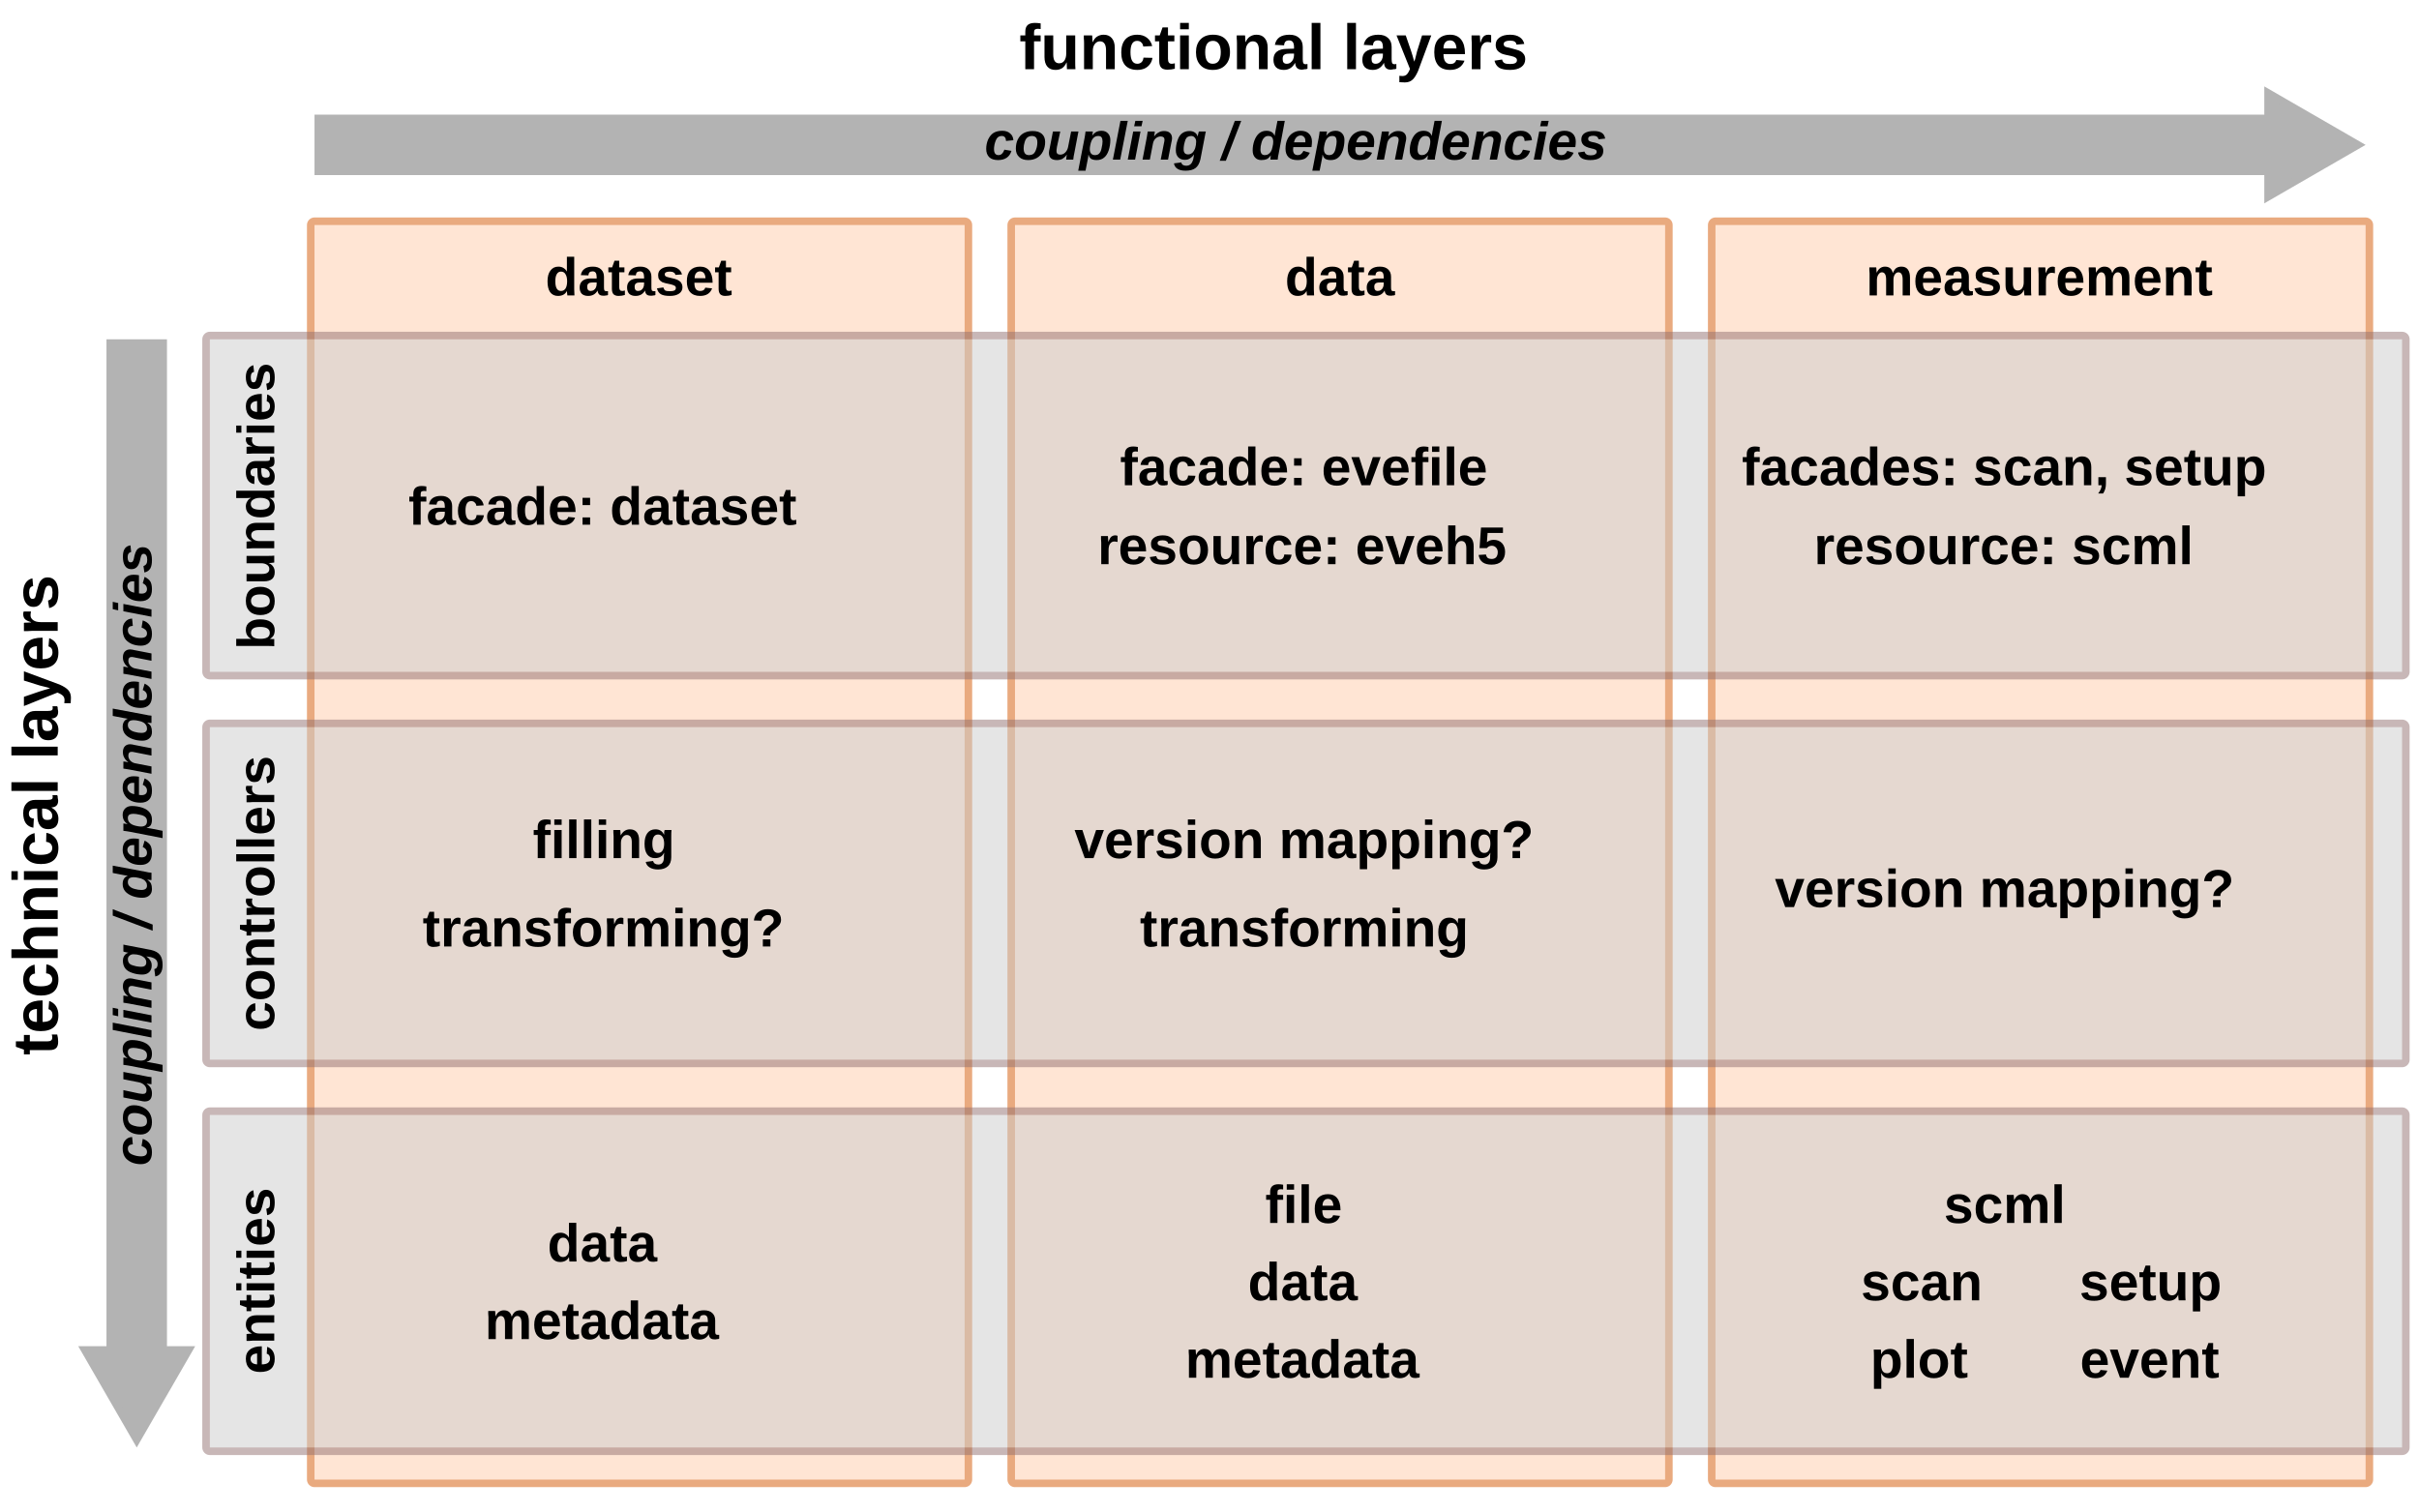
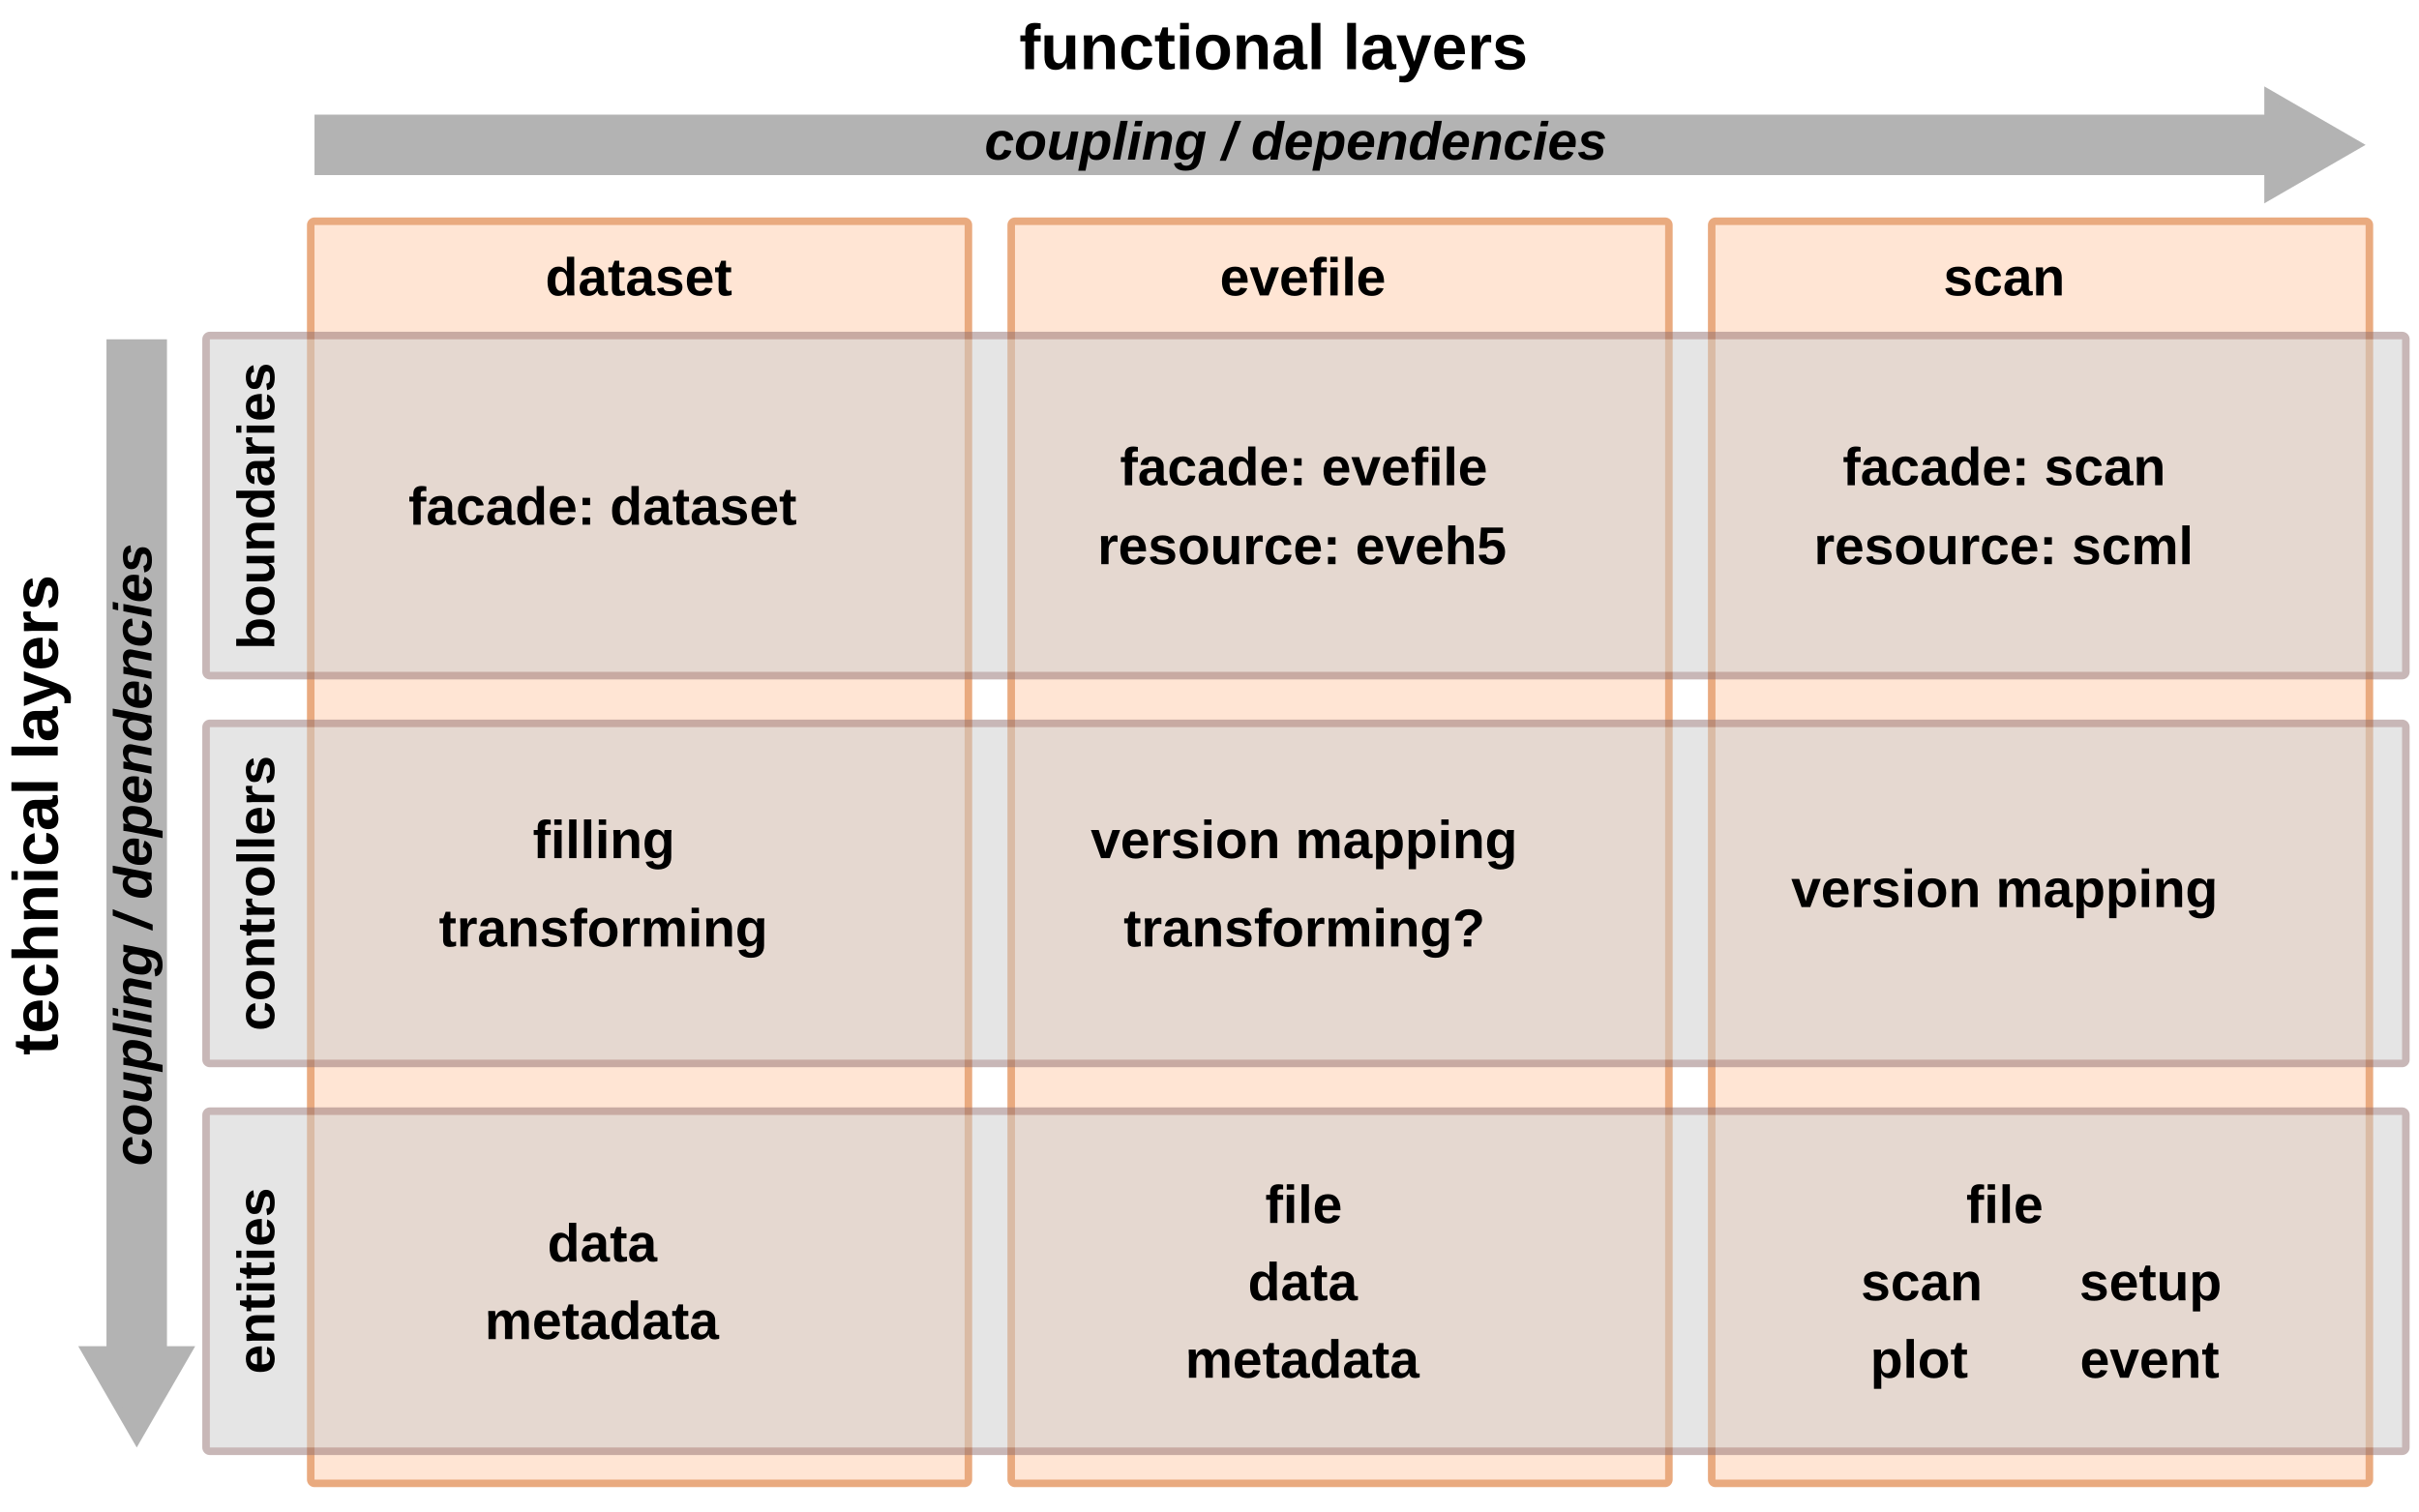
<svg xmlns="http://www.w3.org/2000/svg" width="160mm" height="100mm" viewBox="0 0 160 100" version="1.1" id="svg8">
  <defs id="defs2" />
  <g id="layer1">
    <rect style="opacity:0.5;fill:#ffccaa;fill-opacity:1;stroke:#d45500;stroke-width:1;stroke-linecap:square;stroke-linejoin:round;stroke-miterlimit:4;stroke-dasharray:none;stroke-dashoffset:2.505;paint-order:stroke fill markers" id="rect1345-7-4" width="43" height="83" x="113.468" y="14.887" />
    <rect style="opacity:0.5;fill:#ffccaa;fill-opacity:1;stroke:#d45500;stroke-width:1;stroke-linecap:square;stroke-linejoin:round;stroke-miterlimit:4;stroke-dasharray:none;stroke-dashoffset:2.505;paint-order:stroke fill markers" id="rect1345-8" width="43" height="83" x="67.135" y="14.887" />
    <rect style="opacity:0.5;fill:#ffccaa;fill-opacity:1;stroke:#d45500;stroke-width:1;stroke-linecap:square;stroke-linejoin:round;stroke-miterlimit:4;stroke-dasharray:none;stroke-dashoffset:2.505;paint-order:stroke fill markers" id="rect1345-9" width="43" height="83" x="20.803" y="14.887" />
    <text xml:space="preserve" style="font-weight:600;font-size:4.233px;line-height:1.25;font-family:'CMU Bright';-inkscape-font-specification:'CMU Bright Semi-Bold';letter-spacing:0px;word-spacing:0px;stroke-width:0.265" x="67.409" y="4.578" id="text835">
      <tspan id="tspan833" x="67.409" y="4.578" style="font-style:normal;font-variant:normal;font-weight:bold;font-stretch:normal;font-family:Arial;-inkscape-font-specification:'Arial Bold';stroke-width:0.265" rotate="0 0 0 0 0 0 0 0 0 0 0 0 0 0 0 0 0 0">functional layers</tspan>
    </text>
    <text xml:space="preserve" style="font-weight:600;font-size:4.233px;line-height:1.25;font-family:'CMU Bright';-inkscape-font-specification:'CMU Bright Semi-Bold';letter-spacing:0px;word-spacing:0px;stroke-width:0.265" x="-69.8" y="3.816" id="text839" transform="rotate(-90)">
      <tspan id="tspan837" x="-69.8" y="3.816" style="font-style:normal;font-variant:normal;font-weight:bold;font-stretch:normal;font-size:4.233px;font-family:Arial;-inkscape-font-specification:'Arial Bold';stroke-width:0.265">technical layers</tspan>
    </text>
    <rect style="opacity:0.5;fill:#cccccc;stroke:#916f6f;stroke-width:1;stroke-linecap:square;stroke-linejoin:round;stroke-miterlimit:10;stroke-dasharray:none;stroke-dashoffset:2.505;paint-order:stroke fill markers" id="rect841" width="145" height="22" x="13.88" y="22.448" />
    <text xml:space="preserve" style="font-style:normal;font-variant:normal;font-weight:bold;font-stretch:normal;font-size:3.506px;line-height:1.25;font-family:Arial;-inkscape-font-specification:'Arial Bold';letter-spacing:0px;word-spacing:0px;stroke-width:0.265" x="-42.726" y="18.247" id="text874" transform="matrix(0,-1.006089,0.9939476,0,0,0)">
      <tspan id="tspan872" x="-42.726" y="18.247" style="font-style:normal;font-variant:normal;font-weight:bold;font-stretch:normal;font-size:3.506px;font-family:Arial;-inkscape-font-specification:'Arial Bold';stroke-width:0.265">boundaries</tspan>
    </text>
    <rect style="opacity:0.5;fill:#cccccc;stroke:#916f6f;stroke-width:1;stroke-linecap:square;stroke-linejoin:round;stroke-miterlimit:10;stroke-dasharray:none;stroke-dashoffset:2.505;paint-order:stroke fill markers" id="rect841-6" width="145" height="22" x="13.88" y="73.764" />
    <text xml:space="preserve" style="font-style:normal;font-variant:normal;font-weight:bold;font-stretch:normal;font-size:3.506px;line-height:1.25;font-family:Arial;-inkscape-font-specification:'Arial Bold';letter-spacing:0px;word-spacing:0px;stroke-width:0.265" x="-90.36" y="18.247" id="text874-9" transform="matrix(0,-1.006089,0.9939476,0,0,0)">
      <tspan id="tspan872-6" x="-90.36" y="18.247" style="font-style:normal;font-variant:normal;font-weight:bold;font-stretch:normal;font-size:3.506px;font-family:Arial;-inkscape-font-specification:'Arial Bold';stroke-width:0.265">entities</tspan>
    </text>
    <g id="g942">
      <g id="g935">
        <path style="fill:none;stroke:#b3b3b3;stroke-width:4;stroke-linecap:butt;stroke-linejoin:miter;stroke-miterlimit:4;stroke-dasharray:none;stroke-opacity:1" d="m 9.043,22.448 v 68" id="path918" />
        <text xml:space="preserve" style="font-weight:600;font-size:3.528px;line-height:1.25;font-family:'CMU Bright';-inkscape-font-specification:'CMU Bright Semi-Bold';letter-spacing:0px;word-spacing:0px;stroke-width:0.265" x="-77.128" y="10.017" id="text914" transform="rotate(-90)">
          <tspan id="tspan912" x="-77.128" y="10.017" style="font-style:italic;font-variant:normal;font-weight:bold;font-stretch:normal;font-size:3.528px;font-family:Arial;-inkscape-font-specification:'Arial Bold Italic';stroke-width:0.265">coupling / dependencies</tspan>
        </text>
      </g>
      <path style="fill:#b3b3b3;fill-opacity:1;stroke:#b3b3b3;stroke-width:1;stroke-linecap:square;stroke-linejoin:miter;stroke-miterlimit:4;stroke-dasharray:none;stroke-dashoffset:2.505;paint-order:stroke fill markers" id="path1204" transform="rotate(-45,124.8819,76.19571)" d="m 33.519,3.738 2.123,2.123 -2.9,0.777 -2.9,0.777 0.777,-2.9 0.777,-2.9 z" />
    </g>
    <g id="g922">
      <path style="fill:#b3b3b3;fill-opacity:1;stroke:#b3b3b3;stroke-width:1;stroke-linecap:square;stroke-linejoin:miter;stroke-miterlimit:4;stroke-dasharray:none;stroke-dashoffset:2.505;paint-order:stroke fill markers" id="path1204-7" transform="matrix(-0.7071068,0.7071068,0.7071068,0.7071068,171.3256,-16.76026)" d="m 33.519,3.738 2.123,2.123 -2.9,0.777 -2.9,0.777 0.777,-2.9 0.777,-2.9 z" />
      <g id="g915">
        <path style="fill:none;stroke:#b3b3b3;stroke-width:4;stroke-linecap:butt;stroke-linejoin:miter;stroke-miterlimit:4;stroke-dasharray:none;stroke-opacity:1" d="M 20.803,9.584 H 150.803" id="path918-2" />
        <text xml:space="preserve" style="font-weight:600;font-size:3.528px;line-height:1.25;font-family:'CMU Bright';-inkscape-font-specification:'CMU Bright Semi-Bold';letter-spacing:0px;word-spacing:0px;stroke-width:0.265" x="65.123" y="10.558" id="text914-2">
          <tspan id="tspan912-9" x="65.123" y="10.558" style="font-style:italic;font-variant:normal;font-weight:bold;font-stretch:normal;font-size:3.528px;font-family:Arial;-inkscape-font-specification:'Arial Bold Italic';stroke-width:0.265">coupling / dependencies</tspan>
        </text>
      </g>
    </g>
    <rect style="opacity:0.5;fill:#cccccc;stroke:#916f6f;stroke-width:1;stroke-linecap:square;stroke-linejoin:round;stroke-miterlimit:10;stroke-dasharray:none;stroke-dashoffset:2.505;paint-order:stroke fill markers" id="rect841-1" width="145" height="22" x="13.88" y="48.106" />
    <text xml:space="preserve" style="font-style:normal;font-variant:normal;font-weight:bold;font-stretch:normal;font-size:3.506px;line-height:1.25;font-family:Arial;-inkscape-font-specification:'Arial Bold';letter-spacing:0px;word-spacing:0px;stroke-width:0.265" x="-67.797" y="18.247" id="text874-2" transform="matrix(0,-1.006089,0.9939476,0,0,0)">
      <tspan id="tspan872-1" x="-67.797" y="18.247" style="font-style:normal;font-variant:normal;font-weight:bold;font-stretch:normal;font-size:3.506px;font-family:Arial;-inkscape-font-specification:'Arial Bold';stroke-width:0.265">controllers</tspan>
    </text>
    <text xml:space="preserve" style="font-weight:bold;font-size:3.528px;line-height:1.25;font-family:Arial;-inkscape-font-specification:'Arial Bold';letter-spacing:0px;word-spacing:0px;stroke-width:0.265" x="36.076" y="19.546" id="text1423">
      <tspan id="tspan1421" x="36.076" y="19.546" style="stroke-width:0.265">dataset</tspan>
    </text>
    <text xml:space="preserve" style="font-weight:bold;font-size:3.528px;line-height:1.25;font-family:Arial;-inkscape-font-specification:'Arial Bold';text-align:center;letter-spacing:0px;word-spacing:0px;text-anchor:middle;stroke-width:0.265" x="42.395" y="56.771" id="text1443">
      <tspan id="tspan1441" x="42.395" y="56.771" style="text-align:center;text-anchor:middle;stroke-width:0.265">filling</tspan>
    </text>
    <text xml:space="preserve" style="font-weight:bold;font-size:3.528px;line-height:1.25;font-family:Arial;-inkscape-font-specification:'Arial Bold';text-align:center;letter-spacing:0px;word-spacing:0px;text-anchor:middle;stroke-width:0.265" x="42.356" y="62.618" id="text1447">
-       <tspan id="tspan1445" x="42.356" y="62.618" style="text-align:center;text-anchor:middle;stroke-width:0.265">transforming?</tspan>
+       <tspan id="tspan1445" x="42.356" y="62.618" style="text-align:center;text-anchor:middle;stroke-width:0.265">transforming</tspan>
    </text>
    <text xml:space="preserve" style="font-weight:bold;font-size:3.528px;line-height:1.25;font-family:Arial;-inkscape-font-specification:'Arial Bold';letter-spacing:0px;word-spacing:0px;stroke-width:0.265" x="32.965" y="31.952" id="text1451">
      <tspan id="tspan1449" x="32.965" y="31.952" style="stroke-width:0.265" />
    </text>
    <text xml:space="preserve" style="font-weight:bold;font-size:3.528px;line-height:1.25;font-family:Arial;-inkscape-font-specification:'Arial Bold';text-align:center;letter-spacing:0px;word-spacing:0px;text-anchor:middle;stroke-width:0.265" x="42.304" y="34.712" id="text1455">
      <tspan id="tspan1453" x="42.304" y="34.712" style="text-align:center;text-anchor:middle;stroke-width:0.265">facade: dataset</tspan>
    </text>
    <text xml:space="preserve" style="font-weight:bold;font-size:3.528px;line-height:1.25;font-family:Arial;-inkscape-font-specification:'Arial Bold';text-align:center;letter-spacing:0px;word-spacing:0px;text-anchor:middle;stroke-width:0.265" x="42.29" y="83.461" id="text1459">
      <tspan id="tspan1457" x="42.29" y="83.461" style="text-align:center;text-anchor:middle;stroke-width:0.265">data</tspan>
    </text>
    <text xml:space="preserve" style="font-weight:bold;font-size:3.528px;line-height:1.25;font-family:Arial;-inkscape-font-specification:'Arial Bold';text-align:center;letter-spacing:0px;word-spacing:0px;text-anchor:middle;stroke-width:0.265" x="42.254" y="88.594" id="text1463">
      <tspan id="tspan1461" x="42.254" y="88.594" style="text-align:center;text-anchor:middle;stroke-width:0.265">metadata</tspan>
    </text>
-     <text xml:space="preserve" style="font-weight:bold;font-size:3.528px;line-height:1.25;font-family:Arial;-inkscape-font-specification:'Arial Bold';letter-spacing:0px;word-spacing:0px;stroke-width:0.265" x="123.41" y="19.546" id="text1427-9">
-       <tspan id="tspan1425-1" x="123.41" y="19.546" style="stroke-width:0.265">measurement</tspan>
+     <text xml:space="preserve" style="font-weight:bold;font-size:3.528px;line-height:1.25;font-family:Arial;-inkscape-font-specification:'Arial Bold';text-align:center;letter-spacing:0px;word-spacing:0px;text-anchor:middle;stroke-width:0.265" x="135.015" y="19.546" id="text1427-9">
+       <tspan id="tspan1425-1" x="135.015" y="19.546" style="text-align:center;text-anchor:middle;stroke-width:0.265">scan</tspan>
    </text>
    <text xml:space="preserve" style="font-weight:bold;font-size:3.528px;line-height:1.25;font-family:Arial;-inkscape-font-specification:'Arial Bold';text-align:center;letter-spacing:0px;word-spacing:0px;text-anchor:middle;stroke-width:0.265" x="135.048" y="80.908" id="text1467-7">
-       <tspan id="tspan1465-0" x="135.048" y="80.908" style="text-align:center;text-anchor:middle;stroke-width:0.265">scml</tspan>
+       <tspan id="tspan1465-0" x="135.048" y="80.908" style="text-align:center;text-anchor:middle;stroke-width:0.265">file</tspan>
    </text>
    <text xml:space="preserve" style="font-weight:bold;font-size:3.528px;line-height:1.25;font-family:Arial;-inkscape-font-specification:'Arial Bold';letter-spacing:0px;word-spacing:0px;stroke-width:0.265" x="123.087" y="86.028" id="text1471-6">
      <tspan id="tspan1469-0" x="123.087" y="86.028" style="stroke-width:0.265">scan</tspan>
    </text>
    <text xml:space="preserve" style="font-weight:bold;font-size:3.528px;line-height:1.25;font-family:Arial;-inkscape-font-specification:'Arial Bold';letter-spacing:0px;word-spacing:0px;stroke-width:0.265" x="123.7" y="91.147" id="text1475-8">
      <tspan id="tspan1473-5" x="123.7" y="91.147" style="stroke-width:0.265">plot</tspan>
    </text>
    <text xml:space="preserve" style="font-weight:bold;font-size:3.528px;line-height:1.25;font-family:Arial;-inkscape-font-specification:'Arial Bold';letter-spacing:0px;word-spacing:0px;stroke-width:0.265" x="137.576" y="91.147" id="text1479-3">
      <tspan id="tspan1477-9" x="137.576" y="91.147" style="stroke-width:0.265">event</tspan>
    </text>
    <text xml:space="preserve" style="font-weight:bold;font-size:3.528px;line-height:1.25;font-family:Arial;-inkscape-font-specification:'Arial Bold';letter-spacing:0px;word-spacing:0px;stroke-width:0.265" x="137.538" y="86.028" id="text1483-4">
      <tspan id="tspan1481-1" x="137.538" y="86.028" style="stroke-width:0.265">setup</tspan>
    </text>
    <text xml:space="preserve" style="font-weight:bold;font-size:3.528px;line-height:1.25;font-family:Arial;-inkscape-font-specification:'Arial Bold';text-align:center;letter-spacing:0px;word-spacing:0px;text-anchor:middle;stroke-width:0.265" x="134.973" y="37.322" id="text1487-5">
      <tspan id="tspan1485-4" x="134.973" y="37.322" style="text-align:center;text-anchor:middle;stroke-width:0.265">resource: scml</tspan>
    </text>
    <text xml:space="preserve" style="font-weight:bold;font-size:3.528px;line-height:1.25;font-family:Arial;-inkscape-font-specification:'Arial Bold';text-align:center;letter-spacing:0px;word-spacing:0px;text-anchor:middle;stroke-width:0.265" x="135.012" y="32.102" id="text1491-1">
-       <tspan id="tspan1489-5" x="135.012" y="32.102" style="text-align:center;text-anchor:middle;stroke-width:0.265">facades: scan, setup</tspan>
+       <tspan id="tspan1489-5" x="135.012" y="32.102" style="text-align:center;text-anchor:middle;stroke-width:0.265">facade: scan</tspan>
    </text>
    <text xml:space="preserve" style="font-weight:bold;font-size:3.528px;line-height:1.25;font-family:Arial;-inkscape-font-specification:'Arial Bold';text-align:center;letter-spacing:0px;word-spacing:0px;text-anchor:middle;stroke-width:0.265" x="135.038" y="60.011" id="text1503-5">
-       <tspan id="tspan1501-4" x="135.038" y="60.011" style="text-align:center;text-anchor:middle;stroke-width:0.265">version mapping?</tspan>
+       <tspan id="tspan1501-4" x="135.038" y="60.011" style="text-align:center;text-anchor:middle;stroke-width:0.265">version mapping</tspan>
    </text>
-     <text xml:space="preserve" style="font-weight:bold;font-size:3.528px;line-height:1.25;font-family:Arial;-inkscape-font-specification:'Arial Bold';letter-spacing:0px;word-spacing:0px;stroke-width:0.265" x="84.995" y="19.546" id="text1431-3">
-       <tspan id="tspan1429-8" x="84.995" y="19.546" style="stroke-width:0.265">data</tspan>
+     <text xml:space="preserve" style="font-weight:bold;font-size:3.528px;line-height:1.25;font-family:Arial;-inkscape-font-specification:'Arial Bold';letter-spacing:0px;word-spacing:0px;stroke-width:0.265" x="88.627" y="19.546" id="text1431-3">
+       <tspan id="tspan1429-8" x="88.627" y="19.546" style="text-align:center;text-anchor:middle;stroke-width:0.265">evefile</tspan>
    </text>
    <text xml:space="preserve" style="font-weight:bold;font-size:3.528px;line-height:1.25;font-family:Arial;-inkscape-font-specification:'Arial Bold';text-align:center;letter-spacing:0px;word-spacing:0px;text-anchor:middle;stroke-width:0.265" x="88.572" y="37.322" id="text1495-5">
      <tspan id="tspan1493-2" x="88.572" y="37.322" style="text-align:center;text-anchor:middle;stroke-width:0.265">resource: eveh5</tspan>
    </text>
    <text xml:space="preserve" style="font-weight:bold;font-size:3.528px;line-height:1.25;font-family:Arial;-inkscape-font-specification:'Arial Bold';text-align:center;letter-spacing:0px;word-spacing:0px;text-anchor:middle;stroke-width:0.265" x="88.685" y="32.102" id="text1499-2">
      <tspan id="tspan1497-2" x="88.685" y="32.102" style="text-align:center;text-anchor:middle;stroke-width:0.265">facade: evefile</tspan>
    </text>
    <text xml:space="preserve" style="font-weight:bold;font-size:3.528px;line-height:1.25;font-family:Arial;-inkscape-font-specification:'Arial Bold';text-align:center;letter-spacing:0px;word-spacing:0px;text-anchor:middle;stroke-width:0.265" x="88.706" y="56.771" id="text1507-7">
-       <tspan id="tspan1505-0" x="88.706" y="56.771" style="text-align:center;text-anchor:middle;stroke-width:0.265">version mapping?</tspan>
+       <tspan id="tspan1505-0" x="88.706" y="56.771" style="text-align:center;text-anchor:middle;stroke-width:0.265">version mapping</tspan>
    </text>
    <text xml:space="preserve" style="font-weight:bold;font-size:3.528px;line-height:1.25;font-family:Arial;-inkscape-font-specification:'Arial Bold';text-align:center;letter-spacing:0px;word-spacing:0px;text-anchor:middle;stroke-width:0.265" x="88.685" y="80.908" id="text1511-3">
      <tspan id="tspan1509-4" x="88.685" y="80.908" style="text-align:center;text-anchor:middle;stroke-width:0.265">file</tspan>
    </text>
    <text xml:space="preserve" style="font-weight:bold;font-size:3.528px;line-height:1.25;font-family:Arial;-inkscape-font-specification:'Arial Bold';text-align:center;letter-spacing:0px;word-spacing:0px;text-anchor:middle;stroke-width:0.265" x="88.622" y="86.028" id="text1515-6">
      <tspan id="tspan1513-3" x="88.622" y="86.028" style="text-align:center;text-anchor:middle;stroke-width:0.265">data</tspan>
    </text>
    <text xml:space="preserve" style="font-weight:bold;font-size:3.528px;line-height:1.25;font-family:Arial;-inkscape-font-specification:'Arial Bold';text-align:center;letter-spacing:0px;word-spacing:0px;text-anchor:middle;stroke-width:0.265" x="88.586" y="91.147" id="text1519-6">
      <tspan id="tspan1517-3" x="88.586" y="91.147" style="text-align:center;text-anchor:middle;stroke-width:0.265">metadata</tspan>
    </text>
    <text xml:space="preserve" style="font-weight:bold;font-size:3.528px;line-height:1.25;font-family:Arial;-inkscape-font-specification:'Arial Bold';text-align:center;letter-spacing:0px;word-spacing:0px;text-anchor:middle;stroke-width:0.265" x="88.721" y="62.618" id="text1447-3">
-       <tspan id="tspan1445-6" x="88.721" y="62.618" style="text-align:center;text-anchor:middle;stroke-width:0.265">transforming</tspan>
+       <tspan id="tspan1445-6" x="88.721" y="62.618" style="text-align:center;text-anchor:middle;stroke-width:0.265">transforming?</tspan>
    </text>
  </g>
</svg>
